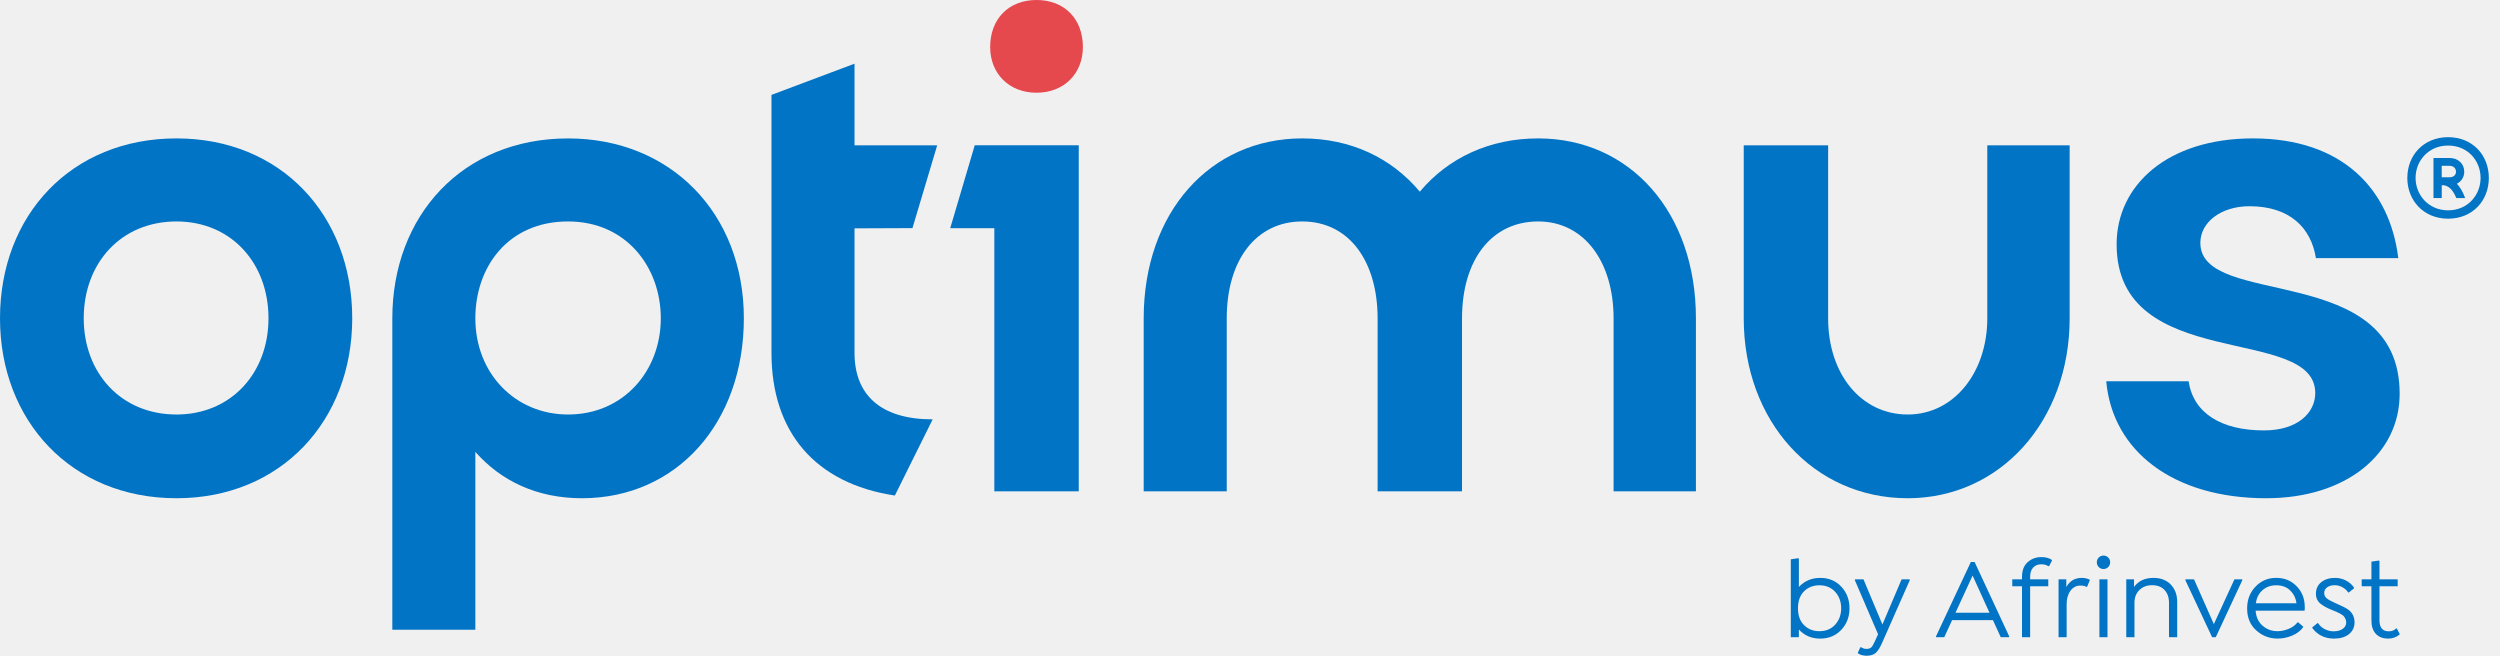
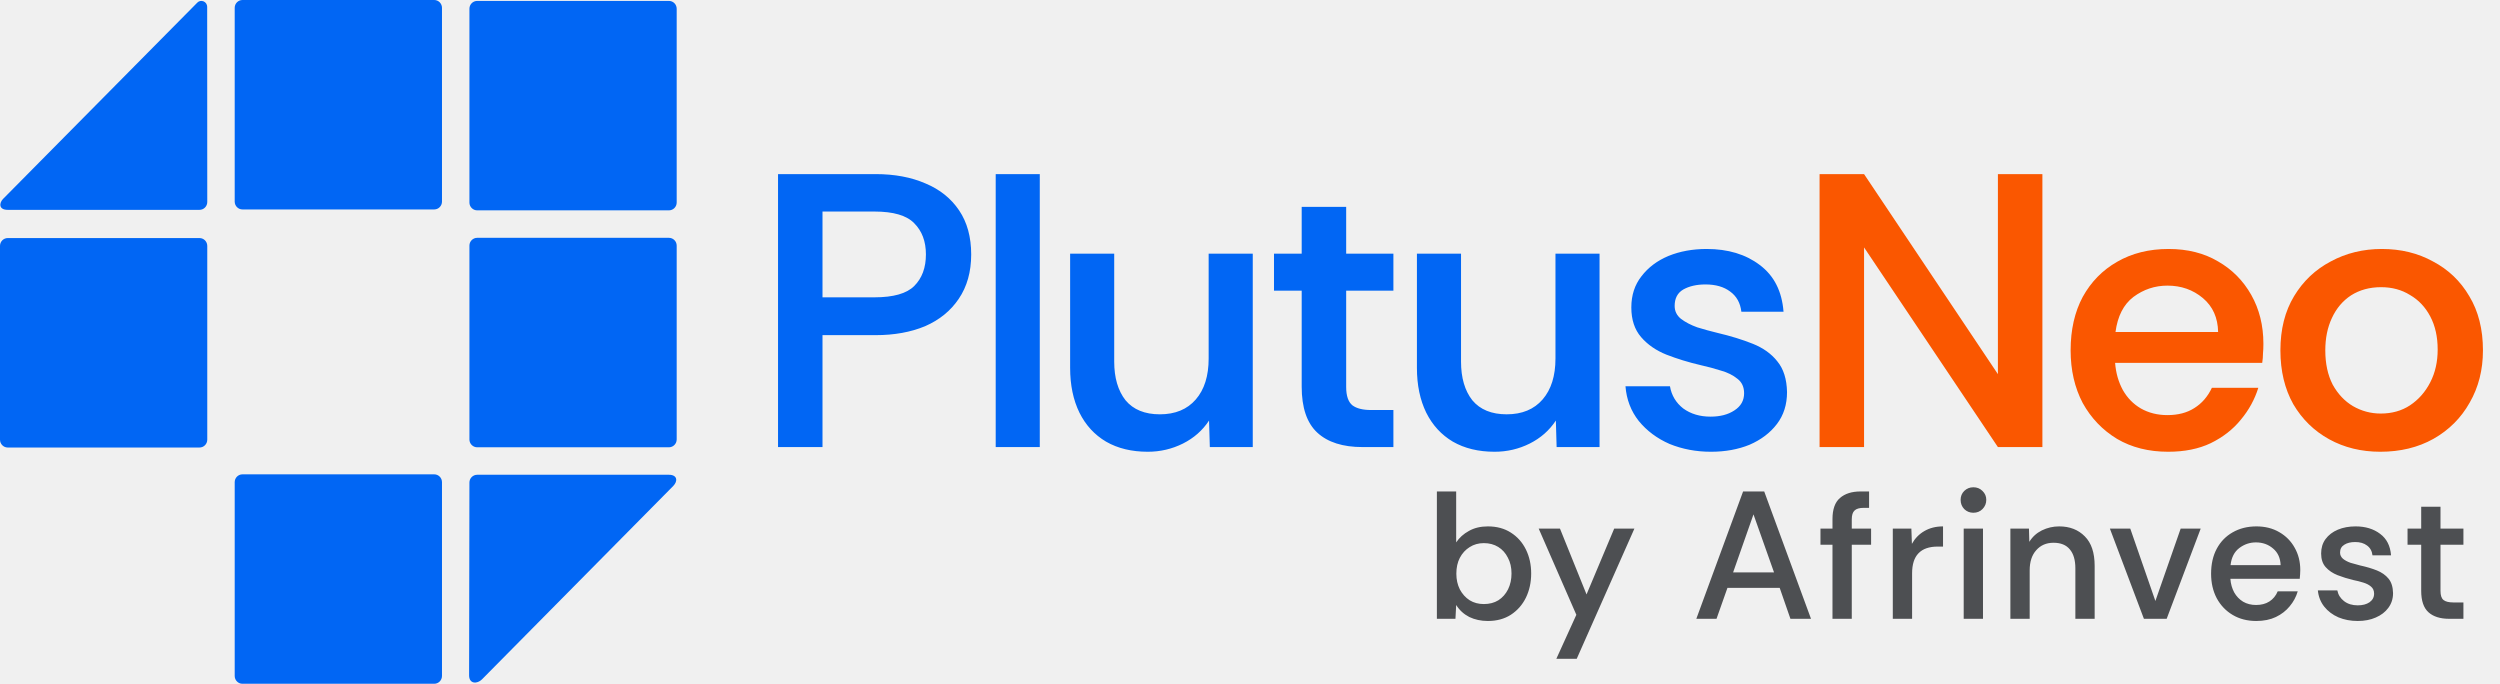
- <svg xmlns="http://www.w3.org/2000/svg" width="122" height="32" viewBox="0 0 122 32" fill="none">
-   <path d="M47.568 7.088L46.371 11.136H48.523V23.976H52.643V7.088H47.568Z" fill="#0073C4" fill-opacity="0.992" />
-   <path d="M8.611 6.754C3.478 6.754 0 10.502 0 15.534C0 20.532 3.479 24.314 8.611 24.314C13.711 24.314 17.189 20.532 17.189 15.534C17.189 10.502 13.71 6.754 8.611 6.754ZM8.611 20.228C5.909 20.228 4.086 18.202 4.086 15.534C4.086 12.833 5.909 10.807 8.611 10.807C11.279 10.807 13.102 12.833 13.102 15.534C13.102 18.202 11.279 20.228 8.611 20.228Z" fill="#0073C4" fill-opacity="0.992" />
-   <path d="M27.722 6.755C22.555 6.755 19.145 10.537 19.145 15.535V30.732H23.197H23.197V22.052C24.447 23.47 26.203 24.314 28.398 24.314C33.024 24.314 36.3 20.634 36.3 15.535C36.3 10.402 32.72 6.755 27.722 6.755ZM27.722 20.228C25.155 20.228 23.197 18.236 23.197 15.534C23.197 13.035 24.785 10.807 27.722 10.807C30.559 10.807 32.247 13.036 32.247 15.534C32.247 18.101 30.424 20.228 27.722 20.228Z" fill="#0073C4" fill-opacity="0.992" />
-   <path d="M45.513 20.465C42.949 20.463 41.701 19.248 41.701 17.223V11.144L44.528 11.132L45.735 7.092H41.701V3.107L37.648 4.63V17.223C37.648 21.076 39.774 23.595 43.669 24.182L45.514 20.465H45.513Z" fill="#0073C4" fill-opacity="0.992" />
-   <path d="M48.32 2.296C48.32 3.58 49.232 4.525 50.583 4.525C51.934 4.525 52.845 3.58 52.845 2.296C52.845 0.911 51.934 0 50.583 0C49.232 0 48.32 0.912 48.32 2.296Z" fill="#E5484D" />
-   <path d="M71.347 15.534C71.347 12.664 72.8 10.807 75.062 10.807C77.325 10.807 78.743 12.799 78.743 15.534V23.976H82.761V15.534C82.761 10.367 79.553 6.754 75.062 6.754C72.697 6.754 70.671 7.699 69.287 9.354C67.902 7.7 65.91 6.754 63.546 6.754C59.054 6.754 55.812 10.367 55.812 15.534V23.976H59.865V15.534C59.865 12.664 61.317 10.807 63.545 10.807C65.876 10.807 67.227 12.799 67.227 15.534V23.976H71.346V15.534H71.347Z" fill="#0073C4" fill-opacity="0.992" />
-   <path d="M100.999 15.534V7.092H96.98V15.534C96.98 18.168 95.36 20.228 93.097 20.228C90.835 20.228 89.213 18.269 89.213 15.534V7.092H85.094V15.534C85.094 20.566 88.504 24.314 93.097 24.314C97.588 24.314 100.999 20.566 100.999 15.534Z" fill="#0073C4" fill-opacity="0.992" />
-   <path d="M117.103 19.215C117.103 12.697 107.377 15.095 107.377 11.853C107.377 10.84 108.391 10.064 109.775 10.064C111.734 10.064 112.781 11.111 113.017 12.597H117.036C116.63 9.253 114.334 6.754 109.944 6.754C105.757 6.754 103.291 9.05 103.291 11.921C103.291 18.236 112.984 15.804 112.984 19.181C112.984 20.16 112.106 21.004 110.485 21.004C108.391 21.004 107.04 20.161 106.804 18.607H102.785C103.089 22.018 106.061 24.314 110.586 24.314C114.503 24.314 117.103 22.152 117.103 19.215H117.103Z" fill="#0073C4" fill-opacity="0.992" />
-   <path d="M117.477 8.683C117.477 9.783 118.272 10.672 119.466 10.672C120.67 10.672 121.455 9.783 121.455 8.683C121.455 7.578 120.67 6.694 119.466 6.694C118.272 6.694 117.477 7.578 117.477 8.683ZM119.466 7.103C120.433 7.103 121.052 7.849 121.052 8.683C121.052 9.512 120.433 10.264 119.466 10.264C118.51 10.264 117.88 9.512 117.88 8.683C117.88 7.849 118.511 7.103 119.466 7.103ZM118.753 9.667H119.157V9.042H119.273C119.527 9.092 119.709 9.28 119.869 9.667H120.3C120.184 9.357 120.051 9.13 119.896 8.965C120.117 8.854 120.255 8.639 120.255 8.379C120.255 8.003 119.969 7.71 119.543 7.71H118.753V9.666V9.667H118.753ZM119.853 8.379C119.853 8.539 119.731 8.65 119.543 8.65H119.156V8.092H119.543C119.731 8.092 119.853 8.219 119.853 8.379Z" fill="#0073C4" fill-opacity="0.992" />
-   <path d="M87.785 27.264V28.643C88.062 28.348 88.408 28.201 88.826 28.201C89.243 28.201 89.586 28.343 89.855 28.629C90.121 28.912 90.255 29.264 90.255 29.683C90.255 30.101 90.121 30.453 89.855 30.736C89.586 31.021 89.243 31.164 88.826 31.164C88.404 31.164 88.058 31.017 87.785 30.722V31.095H87.391V27.294L87.758 27.241L87.784 27.264H87.785V27.264ZM88.787 30.802C89.107 30.802 89.365 30.694 89.559 30.48C89.752 30.264 89.849 29.999 89.849 29.683C89.849 29.366 89.752 29.101 89.559 28.885C89.364 28.671 89.107 28.562 88.787 28.562C88.49 28.562 88.241 28.659 88.042 28.852C87.841 29.047 87.742 29.324 87.742 29.683C87.742 30.041 87.842 30.317 88.042 30.51C88.239 30.705 88.488 30.802 88.787 30.802Z" fill="#0073C4" fill-opacity="0.992" />
-   <path d="M92.799 28.27H93.179L93.202 28.303L91.861 31.338C91.755 31.588 91.646 31.762 91.537 31.86C91.431 31.953 91.283 32 91.094 32C90.927 32 90.786 31.963 90.674 31.887L90.663 31.851L90.781 31.591L90.818 31.581C90.896 31.637 90.986 31.666 91.088 31.666C91.184 31.666 91.258 31.643 91.312 31.597C91.365 31.549 91.424 31.452 91.489 31.305L91.649 30.95L90.512 28.303L90.534 28.271H90.937L91.862 30.474L92.799 28.271H92.799V28.27Z" fill="#0073C4" fill-opacity="0.992" />
-   <path d="M96.177 27.424H96.36L98.053 31.062L98.037 31.095H97.636L97.256 30.264H95.262L94.879 31.095H94.489L94.473 31.062L96.177 27.424ZM96.263 28.088L95.427 29.903H97.087L96.263 28.088Z" fill="#0073C4" fill-opacity="0.992" />
-   <path d="M100.128 27.32L100.138 27.353L100.003 27.619L99.967 27.632C99.861 27.569 99.744 27.537 99.618 27.537C99.452 27.537 99.319 27.589 99.22 27.695C99.12 27.8 99.071 27.954 99.071 28.157V28.27H99.956V28.609H99.071V31.095H98.674V28.609H98.199V28.27H98.674V28.157C98.674 27.837 98.766 27.595 98.953 27.431C99.138 27.268 99.358 27.186 99.612 27.186C99.822 27.186 99.993 27.23 100.128 27.32H100.128V27.32Z" fill="#0073C4" fill-opacity="0.992" />
-   <path d="M101.967 28.281L101.984 28.314L101.854 28.626L101.818 28.642C101.75 28.596 101.652 28.573 101.525 28.576C101.32 28.576 101.159 28.661 101.037 28.832C100.913 29.001 100.852 29.218 100.852 29.483V31.094H100.457V28.27H100.836V28.647C101.001 28.35 101.251 28.201 101.586 28.201C101.722 28.201 101.849 28.227 101.966 28.281H101.967V28.281Z" fill="#0073C4" fill-opacity="0.992" />
-   <path d="M102.882 27.672C102.818 27.736 102.741 27.769 102.65 27.769C102.56 27.769 102.483 27.736 102.418 27.672C102.356 27.608 102.324 27.531 102.324 27.44C102.324 27.35 102.357 27.273 102.418 27.208C102.483 27.143 102.56 27.112 102.65 27.112C102.74 27.112 102.818 27.144 102.882 27.208C102.945 27.272 102.976 27.349 102.976 27.44C102.976 27.53 102.945 27.607 102.882 27.672ZM102.846 31.096H102.451V28.271H102.846V31.096Z" fill="#0073C4" fill-opacity="0.992" />
-   <path d="M105.089 28.201C105.443 28.201 105.726 28.309 105.935 28.527C106.143 28.746 106.247 29.027 106.247 29.371V31.095H105.847V29.412C105.847 29.154 105.773 28.947 105.626 28.789C105.48 28.634 105.28 28.557 105.028 28.557C104.771 28.557 104.562 28.635 104.405 28.791C104.243 28.948 104.162 29.154 104.162 29.412V31.095H103.762V28.27H104.14V28.643C104.354 28.348 104.671 28.201 105.089 28.201Z" fill="#0073C4" fill-opacity="0.992" />
-   <path d="M109.041 28.27H109.413L109.43 28.303L108.13 31.095H107.951L106.641 28.303L106.657 28.27H107.068L108.036 30.457L109.041 28.27Z" fill="#0073C4" fill-opacity="0.992" />
-   <path d="M112.463 29.801H110.074C110.097 30.114 110.211 30.358 110.416 30.535C110.618 30.713 110.86 30.802 111.141 30.802C111.316 30.802 111.498 30.765 111.685 30.689C111.868 30.615 112.012 30.509 112.118 30.371H112.151L112.394 30.576V30.609C112.261 30.79 112.08 30.926 111.85 31.02C111.62 31.115 111.388 31.163 111.153 31.163C110.748 31.163 110.398 31.03 110.104 30.762C109.809 30.498 109.66 30.141 109.66 29.693C109.66 29.266 109.796 28.911 110.068 28.628C110.339 28.343 110.675 28.2 111.078 28.2C111.466 28.2 111.79 28.327 112.049 28.581C112.332 28.857 112.473 29.205 112.473 29.626C112.473 29.697 112.47 29.754 112.462 29.8L112.463 29.801ZM111.079 28.562C110.813 28.562 110.591 28.641 110.412 28.8C110.228 28.962 110.121 29.175 110.086 29.44H112.069C112.036 29.201 111.946 29.005 111.796 28.852C111.624 28.659 111.385 28.562 111.08 28.562H111.079Z" fill="#0073C4" fill-opacity="0.992" />
-   <path d="M113.908 31.164C113.456 31.164 113.1 30.993 112.84 30.647V30.614L113.088 30.41H113.125C113.2 30.532 113.306 30.628 113.442 30.7C113.58 30.772 113.726 30.808 113.88 30.808C114.062 30.808 114.21 30.769 114.324 30.689C114.438 30.608 114.495 30.505 114.495 30.378C114.495 30.267 114.452 30.161 114.365 30.058C114.336 30.029 114.277 29.99 114.192 29.942C114.105 29.898 114.046 29.869 114.015 29.855C113.965 29.834 113.89 29.803 113.788 29.763C113.673 29.715 113.575 29.67 113.496 29.627C113.428 29.592 113.35 29.543 113.261 29.478C113.099 29.352 113.017 29.185 113.017 28.977C113.017 28.741 113.102 28.553 113.273 28.413C113.446 28.272 113.674 28.201 113.955 28.201C114.138 28.201 114.315 28.244 114.484 28.33C114.655 28.42 114.786 28.535 114.875 28.676V28.712L114.625 28.913H114.592C114.519 28.804 114.424 28.718 114.306 28.654C114.187 28.59 114.065 28.558 113.937 28.558C113.783 28.558 113.659 28.592 113.563 28.662C113.469 28.731 113.421 28.824 113.421 28.938C113.421 29.046 113.463 29.135 113.548 29.203C113.629 29.267 113.764 29.341 113.953 29.424C114.281 29.567 114.495 29.675 114.591 29.746C114.798 29.901 114.902 30.11 114.902 30.372C114.902 30.608 114.811 30.799 114.629 30.947C114.445 31.091 114.204 31.164 113.907 31.164H113.908V31.164Z" fill="#0073C4" fill-opacity="0.992" />
-   <path d="M116.932 30.665L116.969 30.676L117.104 30.938L117.093 30.971C116.931 31.1 116.748 31.164 116.544 31.164C116.289 31.164 116.088 31.087 115.942 30.933C115.797 30.778 115.725 30.56 115.725 30.276V28.61H115.25V28.27H115.725V27.407L116.092 27.354L116.118 27.377V28.27H117.006V28.61H116.118V30.27C116.118 30.629 116.27 30.808 116.576 30.808C116.723 30.808 116.841 30.761 116.932 30.665H116.932Z" fill="#0073C4" fill-opacity="0.992" />
+ <svg xmlns="http://www.w3.org/2000/svg" width="117" height="32" viewBox="0 0 117 32" fill="none">
+   <g clip-path="url(#clip0_508_9330)">
+     <path fill-rule="evenodd" clip-rule="evenodd" d="M10.984 31.634V22.565C10.984 22.363 11.147 22.199 11.347 22.199H20.322C20.521 22.199 20.685 22.363 20.685 22.565V31.634C20.685 31.837 20.521 32 20.322 32H11.347C11.147 32 10.984 31.837 10.984 31.634ZM0.146 9.306C-0.04 9.494 -0.072 9.821 0.363 9.821H9.337C9.537 9.821 9.7 9.655 9.7 9.454L9.696 0.33C9.696 0.059 9.395 -0.039 9.239 0.118L0.146 9.306ZM31.505 22.746C31.74 22.508 31.691 22.219 31.307 22.219H22.331C22.132 22.219 21.969 22.384 21.969 22.584L21.954 31.605C21.953 32.019 22.338 32.016 22.556 31.795L31.505 22.746ZM3.96656e-07 20.577L0 11.509C-8.89904e-09 11.305 0.163 11.141 0.362 11.141H9.337C9.537 11.141 9.7 11.305 9.7 11.509V20.577C9.7 20.779 9.537 20.944 9.337 20.944H0.362C0.163 20.944 4.05469e-07 20.779 3.96656e-07 20.577ZM21.969 20.566V11.496C21.969 11.295 22.132 11.13 22.331 11.13H31.307C31.507 11.13 31.669 11.295 31.669 11.496V20.566C31.669 20.767 31.507 20.933 31.307 20.933H22.331C22.132 20.933 21.969 20.767 21.969 20.566ZM21.969 9.478V0.41C21.969 0.207 22.132 0.043 22.331 0.043L31.307 0.043C31.507 0.043 31.669 0.207 31.669 0.41V9.478C31.669 9.679 31.507 9.844 31.307 9.844H22.331C22.132 9.844 21.969 9.679 21.969 9.478ZM10.984 9.435V0.366C10.984 0.164 11.147 4.00791e-07 11.347 3.9207e-07L20.322 0C20.521 -8.7033e-09 20.685 0.164 20.685 0.366V9.435C20.685 9.637 20.521 9.802 20.322 9.802H11.347C11.147 9.802 10.984 9.637 10.984 9.435Z" fill="#0166F4" />
+     <path d="M36.412 20.923V8.148H40.977C41.866 8.148 42.645 8.294 43.315 8.586C43.985 8.865 44.508 9.285 44.886 9.845C45.263 10.405 45.452 11.092 45.452 11.907C45.452 12.722 45.257 13.416 44.867 13.988C44.49 14.547 43.966 14.973 43.297 15.265C42.627 15.545 41.854 15.685 40.977 15.685H38.493V20.923H36.412ZM38.493 13.915H40.923C41.811 13.915 42.432 13.738 42.785 13.386C43.151 13.021 43.333 12.528 43.333 11.907C43.333 11.299 43.151 10.812 42.785 10.447C42.432 10.082 41.811 9.9 40.923 9.9H38.493V13.915ZM46.599 20.923V8.148H48.662V20.923H46.599ZM53.716 21.142C52.961 21.142 52.31 20.984 51.762 20.668C51.226 20.351 50.812 19.901 50.52 19.317C50.228 18.721 50.082 18.021 50.082 17.218V11.871H52.145V16.926C52.145 17.68 52.322 18.283 52.675 18.733C53.04 19.171 53.576 19.39 54.282 19.39C55.001 19.39 55.561 19.159 55.962 18.696C56.364 18.234 56.565 17.595 56.565 16.78V11.871H58.629V20.923H56.62L56.583 19.682C56.279 20.144 55.871 20.503 55.36 20.759C54.848 21.014 54.3 21.142 53.716 21.142ZM63.768 20.923C62.843 20.923 62.137 20.698 61.65 20.248C61.163 19.798 60.919 19.08 60.919 18.094V13.604H59.623V11.871H60.919V9.681H63.001V11.871H65.211V13.604H63.001V18.113C63.001 18.526 63.099 18.812 63.294 18.97C63.488 19.116 63.781 19.189 64.17 19.189H65.211V20.923H63.768ZM69.947 21.142C69.192 21.142 68.54 20.984 67.992 20.668C67.457 20.351 67.043 19.901 66.75 19.317C66.458 18.721 66.312 18.021 66.312 17.218V11.871H68.376V16.926C68.376 17.68 68.552 18.283 68.905 18.733C69.271 19.171 69.806 19.39 70.513 19.39C71.231 19.39 71.791 19.159 72.193 18.696C72.594 18.234 72.796 17.595 72.796 16.78V11.871H74.859V20.923H72.85L72.814 19.682C72.509 20.144 72.101 20.503 71.59 20.759C71.079 21.014 70.531 21.142 69.947 21.142ZM80.072 21.142C79.378 21.142 78.733 21.02 78.136 20.777C77.552 20.521 77.071 20.163 76.693 19.7C76.328 19.238 76.121 18.696 76.072 18.076H78.154C78.227 18.502 78.434 18.849 78.775 19.116C79.128 19.372 79.554 19.499 80.053 19.499C80.504 19.499 80.875 19.402 81.168 19.208C81.472 19.013 81.624 18.745 81.624 18.404C81.624 18.113 81.521 17.887 81.314 17.729C81.107 17.559 80.851 17.431 80.547 17.346C80.242 17.249 79.926 17.163 79.597 17.09C79.025 16.957 78.489 16.792 77.99 16.598C77.503 16.403 77.107 16.129 76.803 15.776C76.499 15.424 76.346 14.961 76.346 14.389C76.346 13.817 76.504 13.331 76.821 12.929C77.138 12.515 77.558 12.199 78.081 11.98C78.617 11.761 79.213 11.652 79.871 11.652C80.869 11.652 81.697 11.901 82.355 12.4C83.024 12.899 83.396 13.629 83.469 14.59H81.496C81.448 14.176 81.271 13.86 80.967 13.641C80.675 13.422 80.291 13.312 79.816 13.312C79.402 13.312 79.055 13.392 78.775 13.55C78.507 13.708 78.374 13.963 78.374 14.316C78.374 14.56 78.471 14.76 78.665 14.919C78.873 15.077 79.128 15.211 79.433 15.32C79.749 15.417 80.06 15.503 80.364 15.576C80.985 15.722 81.539 15.892 82.026 16.087C82.513 16.281 82.897 16.555 83.176 16.908C83.469 17.261 83.621 17.741 83.633 18.35C83.633 18.934 83.475 19.433 83.158 19.846C82.842 20.26 82.415 20.582 81.88 20.814C81.344 21.033 80.741 21.142 80.072 21.142Z" fill="#0166F4" />
+     <path d="M85.156 20.923V8.148H87.238L93.502 17.51V8.148H95.584V20.923H93.502L87.238 11.579V20.923H85.156ZM101.47 21.142C100.557 21.142 99.76 20.941 99.078 20.54C98.396 20.126 97.861 19.566 97.471 18.861C97.094 18.143 96.905 17.322 96.905 16.397C96.905 15.436 97.094 14.602 97.471 13.896C97.861 13.191 98.396 12.643 99.078 12.254C99.772 11.852 100.576 11.652 101.489 11.652C102.378 11.652 103.151 11.846 103.808 12.236C104.466 12.613 104.983 13.136 105.361 13.805C105.738 14.475 105.927 15.235 105.927 16.087C105.927 16.257 105.921 16.409 105.908 16.543C105.908 16.677 105.896 16.823 105.872 16.981H98.987C99.023 17.455 99.145 17.881 99.352 18.259C99.559 18.623 99.839 18.909 100.192 19.116C100.557 19.323 100.971 19.427 101.434 19.427C101.933 19.427 102.353 19.317 102.694 19.098C103.047 18.879 103.321 18.563 103.516 18.149H105.689C105.519 18.696 105.245 19.195 104.868 19.645C104.502 20.096 104.033 20.461 103.461 20.741C102.901 21.008 102.238 21.142 101.47 21.142ZM99.005 15.539H103.808C103.796 14.87 103.559 14.341 103.096 13.951C102.633 13.562 102.079 13.367 101.434 13.367C100.85 13.367 100.32 13.544 99.845 13.896C99.383 14.249 99.103 14.797 99.005 15.539ZM111.399 21.142C110.51 21.142 109.712 20.947 109.006 20.558C108.3 20.169 107.74 19.621 107.326 18.916C106.924 18.198 106.723 17.358 106.723 16.397C106.723 15.411 106.936 14.566 107.363 13.86C107.789 13.154 108.361 12.613 109.079 12.236C109.798 11.846 110.595 11.652 111.472 11.652C112.36 11.652 113.158 11.846 113.864 12.236C114.582 12.613 115.149 13.154 115.562 13.86C115.989 14.566 116.202 15.411 116.202 16.397C116.202 17.309 115.995 18.125 115.581 18.843C115.179 19.56 114.613 20.126 113.882 20.54C113.164 20.941 112.336 21.142 111.399 21.142ZM111.417 19.354C111.94 19.354 112.397 19.226 112.787 18.97C113.188 18.703 113.505 18.344 113.736 17.893C113.968 17.443 114.083 16.932 114.083 16.36C114.083 15.764 113.968 15.247 113.736 14.809C113.505 14.371 113.188 14.036 112.787 13.805C112.397 13.562 111.946 13.44 111.435 13.44C110.899 13.44 110.431 13.568 110.029 13.823C109.639 14.079 109.341 14.432 109.134 14.882C108.927 15.32 108.824 15.825 108.824 16.397C108.824 17.017 108.939 17.553 109.171 18.003C109.414 18.441 109.731 18.776 110.12 19.007C110.522 19.238 110.954 19.354 111.417 19.354Z" fill="#FA5700" />
+     <path d="M69.631 29.062C69.313 29.062 69.023 29 68.762 28.875C68.507 28.744 68.302 28.557 68.149 28.313L68.115 28.96H67.246V23H68.149V25.384C68.296 25.163 68.495 24.984 68.745 24.848C68.995 24.706 69.291 24.635 69.631 24.635C70.046 24.635 70.404 24.731 70.705 24.924C71.011 25.117 71.247 25.381 71.412 25.716C71.577 26.051 71.659 26.426 71.659 26.84C71.659 27.254 71.577 27.632 71.412 27.972C71.247 28.307 71.011 28.574 70.705 28.773C70.404 28.966 70.046 29.062 69.631 29.062ZM69.444 28.27C69.705 28.27 69.932 28.211 70.125 28.092C70.319 27.967 70.469 27.796 70.577 27.581C70.685 27.36 70.739 27.112 70.739 26.84C70.739 26.556 70.682 26.309 70.568 26.099C70.461 25.884 70.31 25.716 70.117 25.597C69.924 25.478 69.7 25.418 69.444 25.418C69.194 25.418 68.972 25.481 68.779 25.605C68.586 25.725 68.433 25.892 68.319 26.108C68.211 26.318 68.157 26.565 68.157 26.849C68.157 27.121 68.211 27.365 68.319 27.581C68.433 27.796 68.586 27.967 68.779 28.092C68.972 28.211 69.194 28.27 69.444 28.27ZM72.836 30.833L73.773 28.773L72.01 24.737H73.006L74.25 27.819L75.545 24.737H76.491L73.79 30.833H72.836ZM79.388 28.96L81.577 23H82.565L84.755 28.96H83.792L83.29 27.513H80.844L80.333 28.96H79.388ZM81.109 26.789H83.025L82.063 24.073L81.109 26.789ZM85.76 28.96V25.495H85.198V24.737H85.76V24.294C85.76 23.835 85.877 23.505 86.11 23.307C86.343 23.102 86.666 23 87.081 23H87.473V23.767H87.226C87.021 23.767 86.876 23.809 86.791 23.894C86.706 23.974 86.663 24.11 86.663 24.303V24.737H87.567V25.495H86.663V28.96H85.76ZM88.583 28.96V24.737H89.452L89.477 25.452C89.619 25.197 89.812 24.998 90.057 24.856C90.307 24.709 90.599 24.635 90.934 24.635V25.58H90.687C90.284 25.58 89.983 25.685 89.784 25.895C89.585 26.099 89.486 26.414 89.486 26.84V28.96H88.583ZM92.353 23.997C92.188 23.997 92.046 23.94 91.927 23.826C91.813 23.707 91.757 23.562 91.757 23.392C91.757 23.227 91.813 23.088 91.927 22.975C92.046 22.861 92.188 22.804 92.353 22.804C92.523 22.804 92.665 22.861 92.779 22.975C92.898 23.088 92.958 23.227 92.958 23.392C92.958 23.562 92.898 23.707 92.779 23.826C92.665 23.94 92.523 23.997 92.353 23.997ZM91.901 28.96V24.737H92.804V28.96H91.901ZM94.086 28.96V24.737H94.955L94.972 25.359C95.114 25.126 95.31 24.947 95.56 24.822C95.815 24.697 96.085 24.635 96.369 24.635C96.863 24.635 97.264 24.791 97.57 25.103C97.877 25.41 98.03 25.869 98.03 26.483V28.96H97.127V26.593C97.127 26.213 97.042 25.921 96.872 25.716C96.701 25.506 96.446 25.401 96.105 25.401C95.77 25.401 95.5 25.517 95.296 25.75C95.091 25.977 94.989 26.292 94.989 26.695V28.96H94.086ZM100.335 28.96L98.742 24.737H99.696L100.872 28.126L102.056 24.737H102.993L101.4 28.96H100.335ZM105.592 29.062C105.177 29.062 104.811 28.968 104.493 28.781C104.175 28.594 103.925 28.333 103.743 27.998C103.567 27.663 103.479 27.28 103.479 26.849C103.479 26.4 103.567 26.011 103.743 25.682C103.919 25.353 104.166 25.098 104.484 24.916C104.808 24.729 105.18 24.635 105.6 24.635C106.009 24.635 106.367 24.726 106.674 24.907C106.98 25.083 107.219 25.325 107.389 25.631C107.565 25.938 107.653 26.287 107.653 26.678C107.653 26.758 107.651 26.826 107.645 26.883C107.645 26.939 107.639 27.008 107.628 27.087H104.382C104.399 27.325 104.459 27.538 104.561 27.726C104.663 27.907 104.802 28.052 104.978 28.16C105.154 28.262 105.356 28.313 105.583 28.313C105.827 28.313 106.035 28.259 106.205 28.151C106.381 28.038 106.512 27.879 106.597 27.674H107.534C107.46 27.93 107.335 28.163 107.159 28.373C106.989 28.582 106.773 28.75 106.512 28.875C106.251 29 105.944 29.062 105.592 29.062ZM104.39 26.448H106.733C106.722 26.119 106.605 25.861 106.384 25.674C106.162 25.481 105.893 25.384 105.575 25.384C105.291 25.384 105.032 25.472 104.799 25.648C104.567 25.824 104.43 26.091 104.39 26.448ZM110.342 29.062C110.012 29.062 109.711 29.005 109.439 28.892C109.166 28.773 108.944 28.605 108.774 28.39C108.604 28.174 108.504 27.921 108.476 27.632H109.387C109.427 27.836 109.532 28.003 109.703 28.134C109.873 28.265 110.086 28.33 110.342 28.33C110.569 28.33 110.753 28.282 110.895 28.185C111.037 28.083 111.108 27.95 111.108 27.785C111.108 27.643 111.06 27.532 110.964 27.453C110.873 27.373 110.753 27.311 110.606 27.266C110.464 27.22 110.308 27.181 110.137 27.147C109.876 27.084 109.629 27.008 109.396 26.917C109.169 26.826 108.984 26.701 108.842 26.542C108.7 26.383 108.629 26.17 108.629 25.904C108.629 25.642 108.697 25.418 108.834 25.231C108.976 25.038 109.169 24.89 109.413 24.788C109.657 24.686 109.933 24.635 110.24 24.635C110.699 24.635 111.083 24.751 111.39 24.984C111.696 25.211 111.867 25.546 111.901 25.989H111.032C111.009 25.79 110.924 25.637 110.776 25.529C110.634 25.421 110.45 25.367 110.222 25.367C110.012 25.367 109.842 25.41 109.711 25.495C109.581 25.574 109.515 25.696 109.515 25.861C109.515 25.974 109.561 26.071 109.652 26.151C109.742 26.224 109.859 26.287 110.001 26.338C110.149 26.383 110.302 26.426 110.461 26.465C110.751 26.528 111.009 26.605 111.236 26.695C111.463 26.786 111.645 26.914 111.781 27.078C111.918 27.243 111.989 27.47 111.995 27.759C111.995 28.021 111.921 28.251 111.773 28.449C111.631 28.642 111.435 28.793 111.185 28.9C110.941 29.008 110.66 29.062 110.342 29.062ZM114.624 28.96C114.204 28.96 113.88 28.858 113.653 28.654C113.425 28.449 113.312 28.114 113.312 27.649V25.495H112.673V24.737H113.312V23.715H114.215V24.737H115.288V25.495H114.215V27.649C114.215 27.865 114.263 28.009 114.36 28.083C114.456 28.157 114.607 28.194 114.811 28.194H115.288V28.96H114.624Z" fill="#4D4F52" />
+   </g>
+   <defs>
+     <clipPath id="clip0_508_9330">
+       <rect width="117" height="32" fill="white" />
+     </clipPath>
+   </defs>
</svg>
